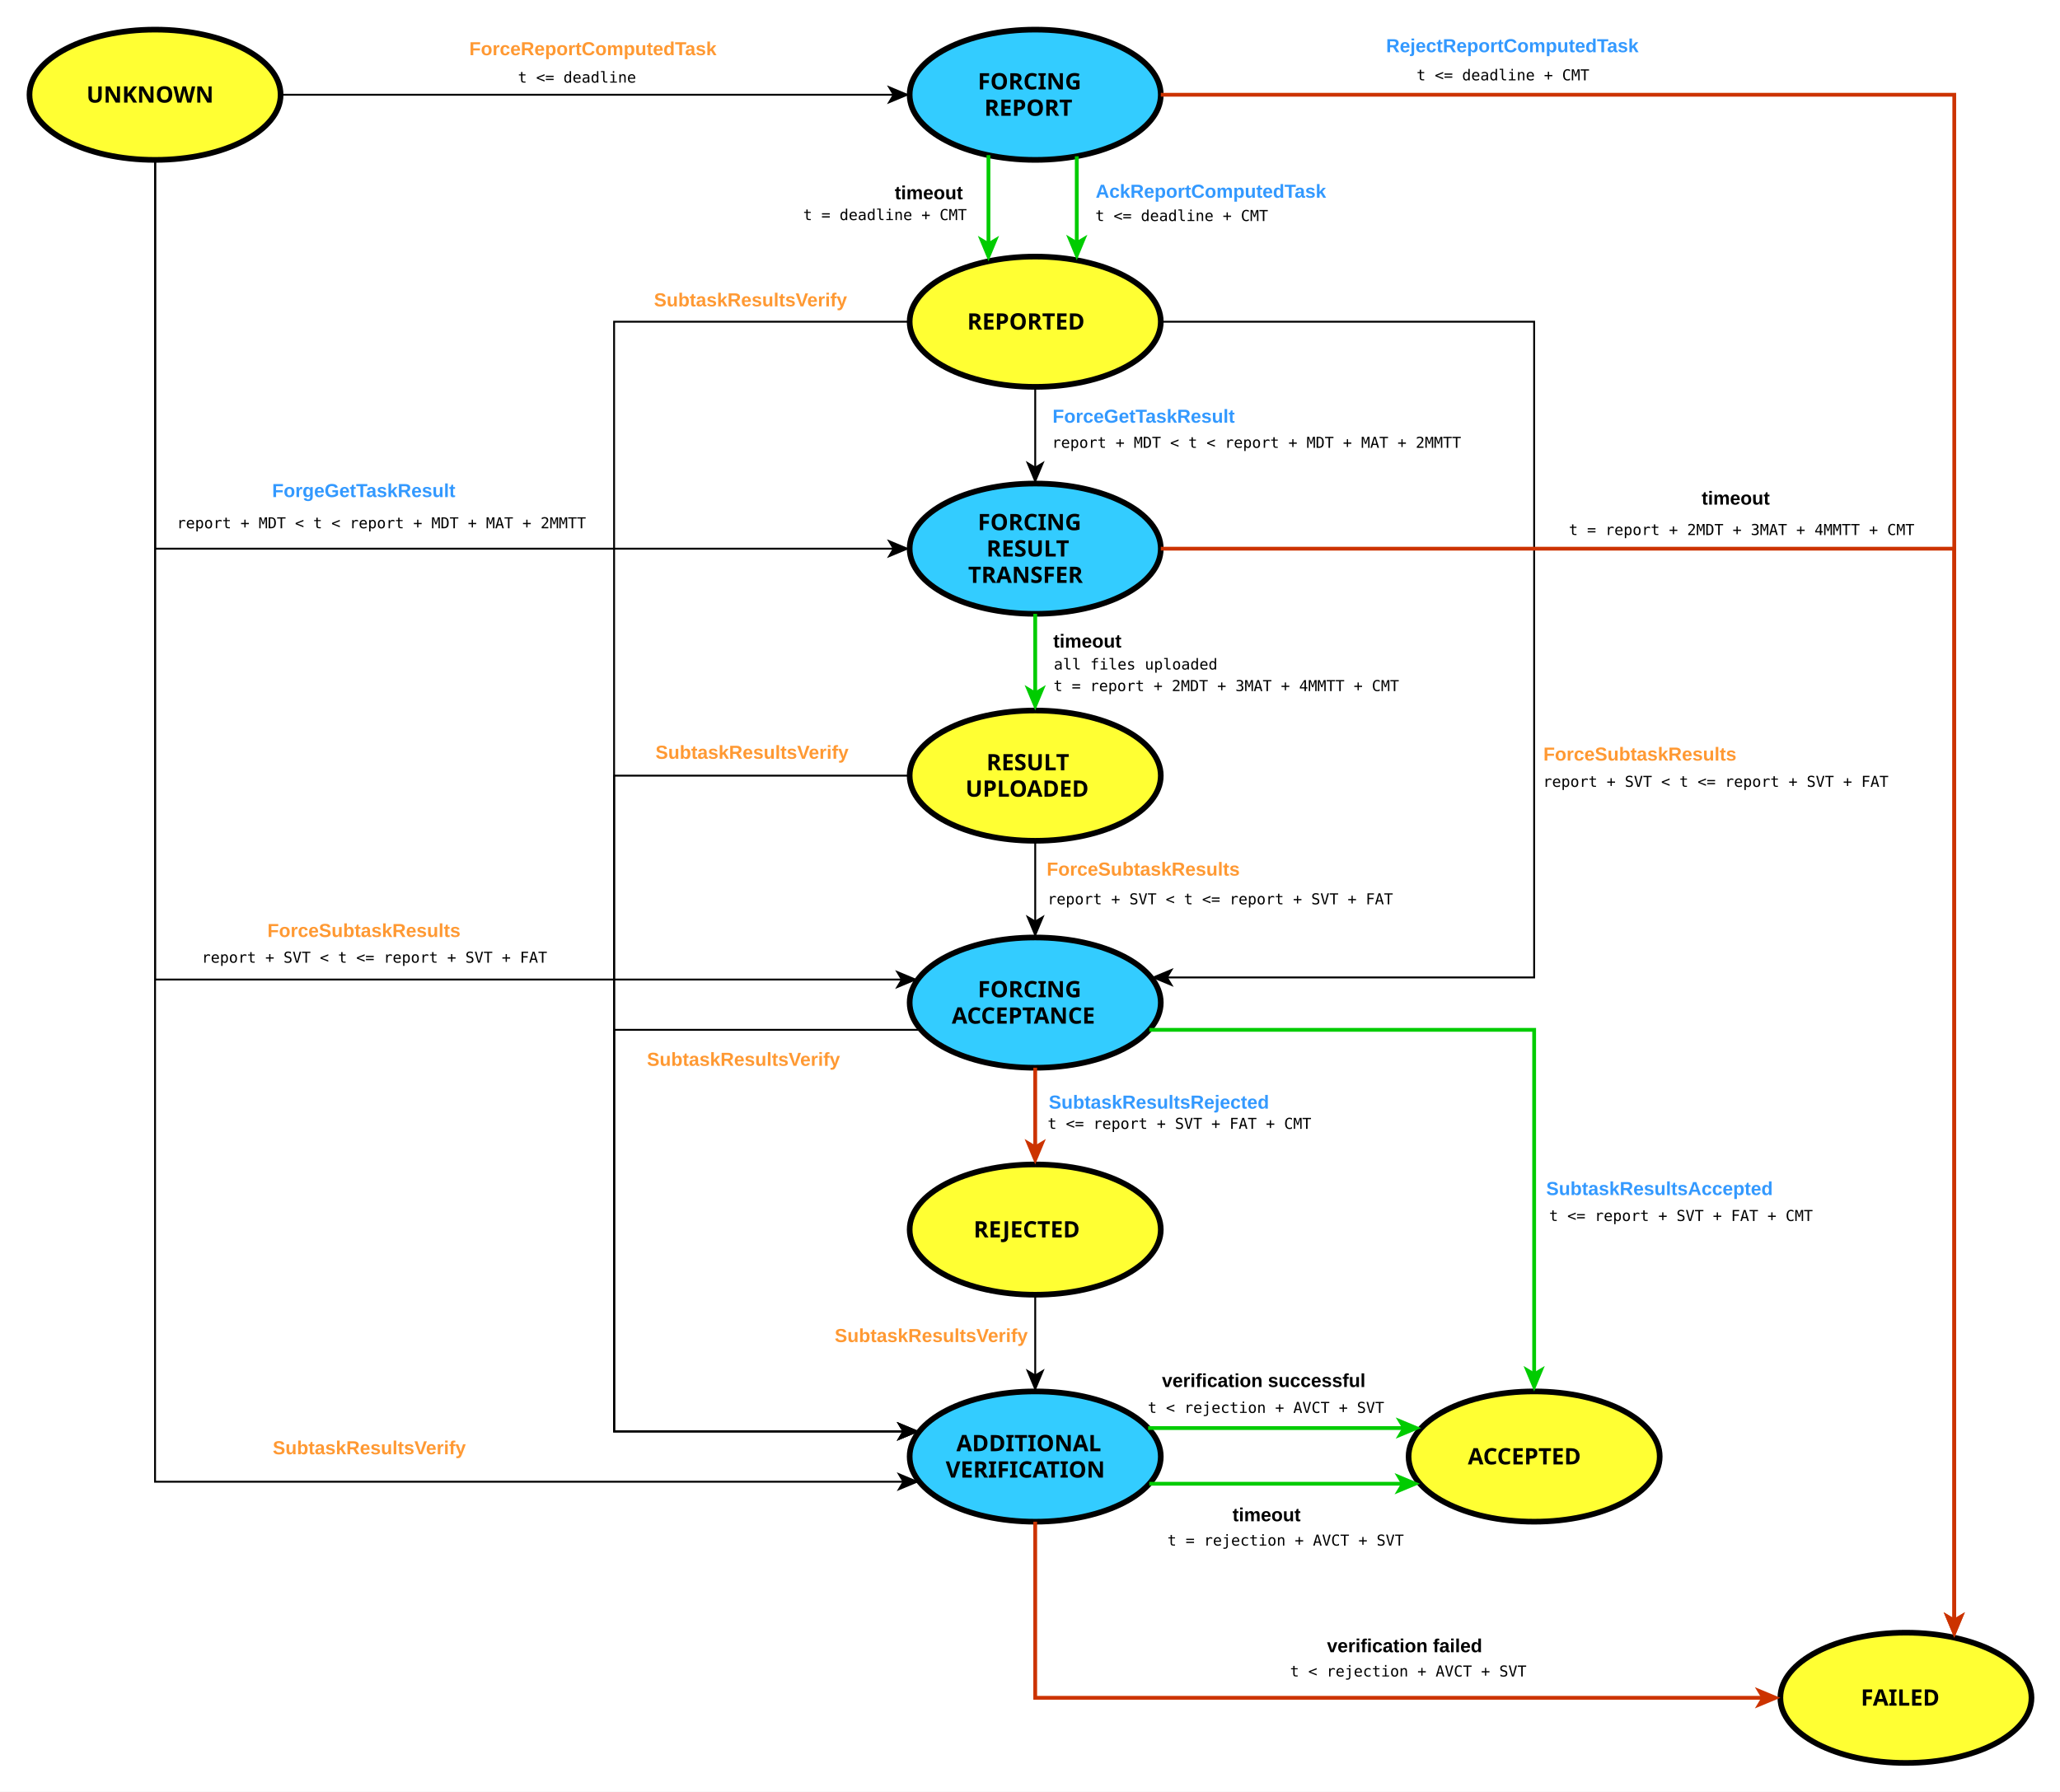
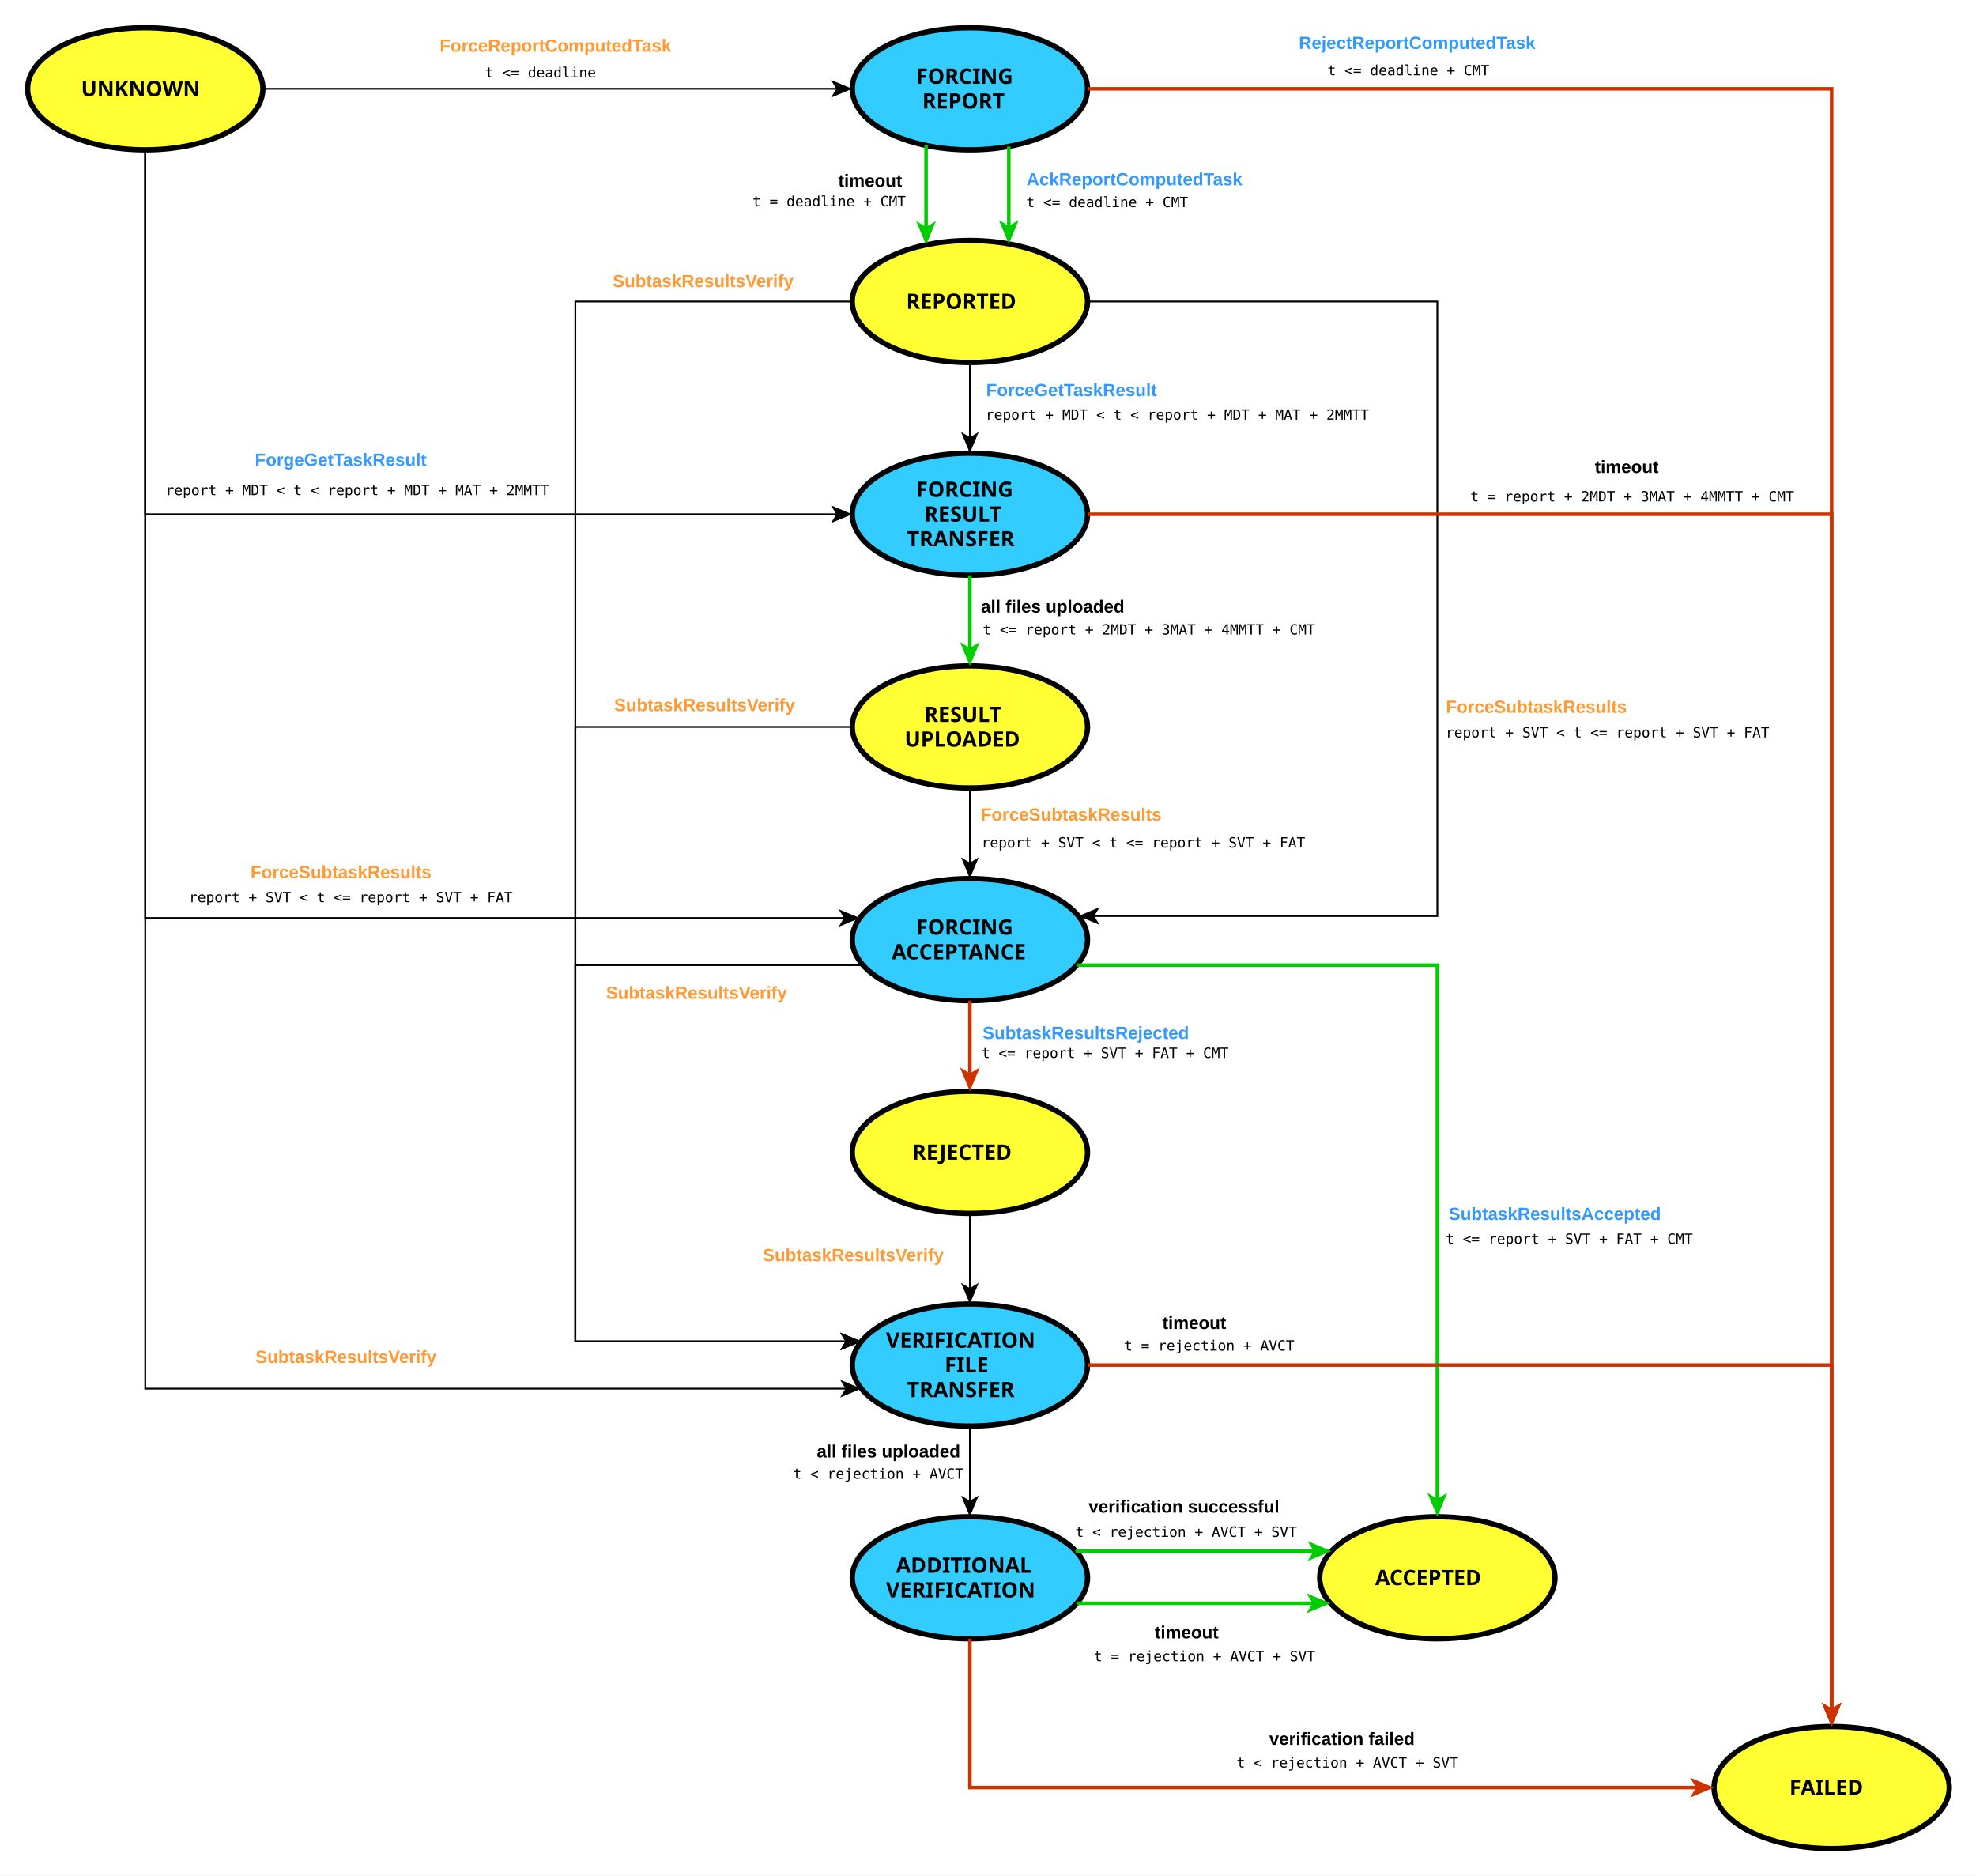
- <svg xmlns="http://www.w3.org/2000/svg" fill-opacity="1" color-rendering="auto" color-interpolation="auto" text-rendering="auto" stroke="black" stroke-linecap="square" width="1091" stroke-miterlimit="10" shape-rendering="auto" stroke-opacity="1" fill="black" stroke-dasharray="none" font-weight="normal" stroke-width="1" height="949" font-family="'Dialog'" font-style="normal" stroke-linejoin="miter" font-size="12px" stroke-dashoffset="0" image-rendering="auto">
+ <svg xmlns="http://www.w3.org/2000/svg" fill-opacity="1" color-rendering="auto" color-interpolation="auto" text-rendering="auto" stroke="black" stroke-linecap="square" width="1117" stroke-miterlimit="10" shape-rendering="auto" stroke-opacity="1" fill="black" stroke-dasharray="none" font-weight="normal" stroke-width="1" height="1060" font-family="'Dialog'" font-style="normal" stroke-linejoin="miter" font-size="12px" stroke-dashoffset="0" image-rendering="auto">
  <defs id="genericDefs" />
  <g>
    <defs id="defs1">
      <clipPath clipPathUnits="userSpaceOnUse" id="clipPath1">
-         <path d="M0 0 L1091 0 L1091 949 L0 949 L0 0 Z" />
+         <path d="M0 0 L1117 0 L1117 1060 L0 1060 L0 0 Z" />
      </clipPath>
      <clipPath clipPathUnits="userSpaceOnUse" id="clipPath2">
-         <path d="M-449 398 L642 398 L642 1347 L-449 1347 L-449 398 Z" />
+         <path d="M-449 398 L668 398 L668 1458 L-449 1458 L-449 398 Z" />
      </clipPath>
    </defs>
    <g fill="white" text-rendering="geometricPrecision" shape-rendering="geometricPrecision" transform="translate(449,-398)" stroke="white">
-       <rect x="-449" width="1091" height="949" y="398" clip-path="url(#clipPath2)" stroke="none" />
+       <rect x="-449" width="1117" height="1060" y="398" clip-path="url(#clipPath2)" stroke="none" />
    </g>
    <g fill="rgb(255,255,51)" text-rendering="geometricPrecision" shape-rendering="geometricPrecision" transform="matrix(1,0,0,1,449,-398)" stroke="rgb(255,255,51)">
      <ellipse rx="66.5" ry="34.5" clip-path="url(#clipPath2)" cx="-366.883" cy="448.186" stroke="none" />
    </g>
    <g text-rendering="geometricPrecision" stroke-miterlimit="1.45" stroke-width="3" shape-rendering="geometricPrecision" transform="matrix(1,0,0,1,449,-398)" stroke-linecap="butt">
      <ellipse rx="66.5" fill="none" ry="34.5" clip-path="url(#clipPath2)" cx="-366.883" cy="448.186" />
      <text x="-403.188" y="452.341" clip-path="url(#clipPath2)" font-family="sans-serif" stroke="none" font-weight="bold" stroke-width="1" xml:space="preserve">UNKNOWN</text>
    </g>
    <g fill="rgb(51,204,255)" text-rendering="geometricPrecision" shape-rendering="geometricPrecision" transform="matrix(1,0,0,1,449,-398)" stroke="rgb(51,204,255)">
      <ellipse rx="66.5" ry="34.5" clip-path="url(#clipPath2)" cx="99.264" cy="448.186" stroke="none" />
    </g>
    <g text-rendering="geometricPrecision" stroke-miterlimit="1.45" stroke-width="3" shape-rendering="geometricPrecision" transform="matrix(1,0,0,1,449,-398)" stroke-linecap="butt">
      <ellipse rx="66.5" fill="none" ry="34.5" clip-path="url(#clipPath2)" cx="99.264" cy="448.186" />
      <text x="68.863" y="445.356" clip-path="url(#clipPath2)" font-family="sans-serif" stroke="none" font-weight="bold" stroke-width="1" xml:space="preserve">FORCING</text>
      <text x="72.335" y="459.325" clip-path="url(#clipPath2)" font-family="sans-serif" stroke="none" font-weight="bold" stroke-width="1" xml:space="preserve">REPORT</text>
    </g>
    <g fill="rgb(255,255,51)" text-rendering="geometricPrecision" shape-rendering="geometricPrecision" transform="matrix(1,0,0,1,449,-398)" stroke="rgb(255,255,51)">
      <ellipse rx="66.5" ry="34.5" clip-path="url(#clipPath2)" cx="99.264" cy="568.404" stroke="none" />
    </g>
    <g text-rendering="geometricPrecision" stroke-miterlimit="1.45" stroke-width="3" shape-rendering="geometricPrecision" transform="matrix(1,0,0,1,449,-398)" stroke-linecap="butt">
      <ellipse rx="66.5" fill="none" ry="34.5" clip-path="url(#clipPath2)" cx="99.264" cy="568.404" />
      <text x="63.256" y="572.558" clip-path="url(#clipPath2)" font-family="sans-serif" stroke="none" font-weight="bold" stroke-width="1" xml:space="preserve">REPORTED</text>
    </g>
    <g fill="rgb(51,204,255)" text-rendering="geometricPrecision" shape-rendering="geometricPrecision" transform="matrix(1,0,0,1,449,-398)" stroke="rgb(51,204,255)">
      <ellipse rx="66.5" ry="34.5" clip-path="url(#clipPath2)" cx="99.264" cy="688.621" stroke="none" />
    </g>
    <g text-rendering="geometricPrecision" stroke-miterlimit="1.45" stroke-width="3" shape-rendering="geometricPrecision" transform="matrix(1,0,0,1,449,-398)" stroke-linecap="butt">
      <ellipse rx="66.5" fill="none" ry="34.5" clip-path="url(#clipPath2)" cx="99.264" cy="688.621" />
      <text x="68.863" y="678.807" clip-path="url(#clipPath2)" font-family="sans-serif" stroke="none" font-weight="bold" stroke-width="1" xml:space="preserve">FORCING</text>
      <text x="73.436" y="692.775" clip-path="url(#clipPath2)" font-family="sans-serif" stroke="none" font-weight="bold" stroke-width="1" xml:space="preserve">RESULT</text>
      <text x="63.748" y="706.744" clip-path="url(#clipPath2)" font-family="sans-serif" stroke="none" font-weight="bold" stroke-width="1" xml:space="preserve">TRANSFER</text>
    </g>
    <g fill="rgb(255,255,51)" text-rendering="geometricPrecision" shape-rendering="geometricPrecision" transform="matrix(1,0,0,1,449,-398)" stroke="rgb(255,255,51)">
      <ellipse rx="66.5" ry="34.5" clip-path="url(#clipPath2)" cx="99.264" cy="808.839" stroke="none" />
    </g>
    <g text-rendering="geometricPrecision" stroke-miterlimit="1.45" stroke-width="3" shape-rendering="geometricPrecision" transform="matrix(1,0,0,1,449,-398)" stroke-linecap="butt">
      <ellipse rx="66.5" fill="none" ry="34.5" clip-path="url(#clipPath2)" cx="99.264" cy="808.839" />
      <text x="73.436" y="806.009" clip-path="url(#clipPath2)" font-family="sans-serif" stroke="none" font-weight="bold" stroke-width="1" xml:space="preserve">RESULT</text>
      <text x="62.368" y="819.977" clip-path="url(#clipPath2)" font-family="sans-serif" stroke="none" font-weight="bold" stroke-width="1" xml:space="preserve">UPLOADED</text>
    </g>
    <g fill="rgb(51,204,255)" text-rendering="geometricPrecision" shape-rendering="geometricPrecision" transform="matrix(1,0,0,1,449,-398)" stroke="rgb(51,204,255)">
      <ellipse rx="66.5" ry="34.5" clip-path="url(#clipPath2)" cx="99.264" cy="929.056" stroke="none" />
    </g>
    <g text-rendering="geometricPrecision" stroke-miterlimit="1.45" stroke-width="3" shape-rendering="geometricPrecision" transform="matrix(1,0,0,1,449,-398)" stroke-linecap="butt">
      <ellipse rx="66.5" fill="none" ry="34.5" clip-path="url(#clipPath2)" cx="99.264" cy="929.056" />
      <text x="68.863" y="926.226" clip-path="url(#clipPath2)" font-family="sans-serif" stroke="none" font-weight="bold" stroke-width="1" xml:space="preserve">FORCING</text>
      <text x="55.059" y="940.195" clip-path="url(#clipPath2)" font-family="sans-serif" stroke="none" font-weight="bold" stroke-width="1" xml:space="preserve">ACCEPTANCE</text>
    </g>
    <g fill="rgb(255,255,51)" text-rendering="geometricPrecision" shape-rendering="geometricPrecision" transform="matrix(1,0,0,1,449,-398)" stroke="rgb(255,255,51)">
-       <ellipse rx="66.5" ry="34.5" clip-path="url(#clipPath2)" cx="363.505" cy="1169.491" stroke="none" />
-     </g>
-     <g text-rendering="geometricPrecision" stroke-miterlimit="1.45" stroke-width="3" shape-rendering="geometricPrecision" transform="matrix(1,0,0,1,449,-398)" stroke-linecap="butt">
-       <ellipse rx="66.5" fill="none" ry="34.5" clip-path="url(#clipPath2)" cx="363.505" cy="1169.491" />
-       <text x="328.386" y="1173.645" clip-path="url(#clipPath2)" font-family="sans-serif" stroke="none" font-weight="bold" stroke-width="1" xml:space="preserve">ACCEPTED</text>
+       <ellipse rx="66.5" ry="34.5" clip-path="url(#clipPath2)" cx="363.505" cy="1289.709" stroke="none" />
+     </g>
+     <g text-rendering="geometricPrecision" stroke-miterlimit="1.45" stroke-width="3" shape-rendering="geometricPrecision" transform="matrix(1,0,0,1,449,-398)" stroke-linecap="butt">
+       <ellipse rx="66.5" fill="none" ry="34.5" clip-path="url(#clipPath2)" cx="363.505" cy="1289.709" />
+       <text x="328.386" y="1293.863" clip-path="url(#clipPath2)" font-family="sans-serif" stroke="none" font-weight="bold" stroke-width="1" xml:space="preserve">ACCEPTED</text>
    </g>
    <g fill="rgb(255,255,51)" text-rendering="geometricPrecision" shape-rendering="geometricPrecision" transform="matrix(1,0,0,1,449,-398)" stroke="rgb(255,255,51)">
      <ellipse rx="66.5" ry="34.5" clip-path="url(#clipPath2)" cx="99.264" cy="1049.274" stroke="none" />
    </g>
    <g text-rendering="geometricPrecision" stroke-miterlimit="1.45" stroke-width="3" shape-rendering="geometricPrecision" transform="matrix(1,0,0,1,449,-398)" stroke-linecap="butt">
      <ellipse rx="66.5" fill="none" ry="34.5" clip-path="url(#clipPath2)" cx="99.264" cy="1049.274" />
      <text x="66.639" y="1053.428" clip-path="url(#clipPath2)" font-family="sans-serif" stroke="none" font-weight="bold" stroke-width="1" xml:space="preserve">REJECTED</text>
    </g>
    <g fill="rgb(51,204,255)" text-rendering="geometricPrecision" shape-rendering="geometricPrecision" transform="matrix(1,0,0,1,449,-398)" stroke="rgb(51,204,255)">
      <ellipse rx="66.5" ry="34.5" clip-path="url(#clipPath2)" cx="99.264" cy="1169.491" stroke="none" />
    </g>
    <g text-rendering="geometricPrecision" stroke-miterlimit="1.45" stroke-width="3" shape-rendering="geometricPrecision" transform="matrix(1,0,0,1,449,-398)" stroke-linecap="butt">
      <ellipse rx="66.5" fill="none" ry="34.5" clip-path="url(#clipPath2)" cx="99.264" cy="1169.491" />
-       <text x="57.514" y="1166.661" clip-path="url(#clipPath2)" font-family="sans-serif" stroke="none" font-weight="bold" stroke-width="1" xml:space="preserve">ADDITIONAL</text>
-       <text x="51.845" y="1180.63" clip-path="url(#clipPath2)" font-family="sans-serif" stroke="none" font-weight="bold" stroke-width="1" xml:space="preserve">VERIFICATION</text>
-     </g>
-     <g fill="rgb(255,255,51)" text-rendering="geometricPrecision" shape-rendering="geometricPrecision" transform="matrix(1,0,0,1,449,-398)" stroke="rgb(255,255,51)">
-       <ellipse rx="66.5" ry="34.5" clip-path="url(#clipPath2)" cx="560.402" cy="1297.274" stroke="none" />
-     </g>
-     <g text-rendering="geometricPrecision" stroke-miterlimit="1.45" stroke-width="3" shape-rendering="geometricPrecision" transform="matrix(1,0,0,1,449,-398)" stroke-linecap="butt">
-       <ellipse rx="66.5" fill="none" ry="34.5" clip-path="url(#clipPath2)" cx="560.402" cy="1297.274" />
-       <text x="536.525" y="1301.429" clip-path="url(#clipPath2)" font-family="sans-serif" stroke="none" font-weight="bold" stroke-width="1" xml:space="preserve">FAILED</text>
+       <text x="51.845" y="1159.677" clip-path="url(#clipPath2)" font-family="sans-serif" stroke="none" font-weight="bold" stroke-width="1" xml:space="preserve">VERIFICATION</text>
+       <text x="85.012" y="1173.645" clip-path="url(#clipPath2)" font-family="sans-serif" stroke="none" font-weight="bold" stroke-width="1" xml:space="preserve">FILE</text>
+       <text x="63.748" y="1187.614" clip-path="url(#clipPath2)" font-family="sans-serif" stroke="none" font-weight="bold" stroke-width="1" xml:space="preserve">TRANSFER</text>
+     </g>
+     <g fill="rgb(255,255,51)" text-rendering="geometricPrecision" shape-rendering="geometricPrecision" transform="matrix(1,0,0,1,449,-398)" stroke="rgb(255,255,51)">
+       <ellipse rx="66.5" ry="34.5" clip-path="url(#clipPath2)" cx="586.402" cy="1408.274" stroke="none" />
+     </g>
+     <g text-rendering="geometricPrecision" stroke-miterlimit="1.45" stroke-width="3" shape-rendering="geometricPrecision" transform="matrix(1,0,0,1,449,-398)" stroke-linecap="butt">
+       <ellipse rx="66.5" fill="none" ry="34.5" clip-path="url(#clipPath2)" cx="586.402" cy="1408.274" />
+       <text x="562.525" y="1412.429" clip-path="url(#clipPath2)" font-family="sans-serif" stroke="none" font-weight="bold" stroke-width="1" xml:space="preserve">FAILED</text>
+     </g>
+     <g fill="rgb(51,204,255)" text-rendering="geometricPrecision" shape-rendering="geometricPrecision" transform="matrix(1,0,0,1,449,-398)" stroke="rgb(51,204,255)">
+       <ellipse rx="66.5" ry="34.5" clip-path="url(#clipPath2)" cx="99.264" cy="1289.709" stroke="none" />
+     </g>
+     <g text-rendering="geometricPrecision" stroke-miterlimit="1.45" stroke-width="3" shape-rendering="geometricPrecision" transform="matrix(1,0,0,1,449,-398)" stroke-linecap="butt">
+       <ellipse rx="66.5" fill="none" ry="34.5" clip-path="url(#clipPath2)" cx="99.264" cy="1289.709" />
+       <text x="57.514" y="1286.879" clip-path="url(#clipPath2)" font-family="sans-serif" stroke="none" font-weight="bold" stroke-width="1" xml:space="preserve">ADDITIONAL</text>
+       <text x="51.845" y="1300.847" clip-path="url(#clipPath2)" font-family="sans-serif" stroke="none" font-weight="bold" stroke-width="1" xml:space="preserve">VERIFICATION</text>
      <path fill="none" d="M-300.399 448.186 L24.733 448.186" stroke-width="1" clip-path="url(#clipPath2)" />
      <path d="M32.733 448.186 L20.733 443.186 L23.733 448.186 L20.733 453.186 Z" stroke-width="1" clip-path="url(#clipPath2)" stroke="none" />
    </g>
    <g stroke-linecap="butt" font-size="10px" transform="matrix(1,0,0,1,449,-398)" fill="rgb(255,153,51)" text-rendering="geometricPrecision" font-family="'Arial'" shape-rendering="geometricPrecision" stroke="rgb(255,153,51)" font-weight="bold" stroke-miterlimit="1.45">
      <text x="-200.452" xml:space="preserve" y="427.253" clip-path="url(#clipPath2)" stroke="none">ForceReportComputedTask</text>
    </g>
    <g font-size="8px" stroke-linecap="butt" transform="matrix(1,0,0,1,449,-398)" text-rendering="geometricPrecision" font-family="monospace" shape-rendering="geometricPrecision" stroke-miterlimit="1.45">
      <text x="-174.716" xml:space="preserve" y="441.756" clip-path="url(#clipPath2)" stroke="none">t &lt;= deadline</text>
    </g>
    <g stroke-linecap="butt" transform="matrix(1,0,0,1,449,-398)" fill="rgb(0,204,0)" text-rendering="geometricPrecision" shape-rendering="geometricPrecision" stroke="rgb(0,204,0)" stroke-width="2" stroke-miterlimit="1.45">
      <path fill="none" d="M121.264 480.772 L121.264 526.834" clip-path="url(#clipPath2)" />
      <path d="M121.264 535.834 L126.889 522.334 L121.264 525.709 L115.639 522.334 Z" clip-path="url(#clipPath2)" stroke="none" />
    </g>
    <g stroke-linecap="butt" font-size="10px" transform="matrix(1,0,0,1,449,-398)" fill="rgb(51,153,255)" text-rendering="geometricPrecision" font-family="'Arial'" shape-rendering="geometricPrecision" stroke="rgb(51,153,255)" font-weight="bold" stroke-miterlimit="1.45">
      <text x="131.266" xml:space="preserve" y="502.739" clip-path="url(#clipPath2)" stroke="none">AckReportComputedTask</text>
    </g>
    <g font-size="8px" stroke-linecap="butt" transform="matrix(1,0,0,1,449,-398)" text-rendering="geometricPrecision" font-family="monospace" shape-rendering="geometricPrecision" stroke-miterlimit="1.45">
      <text x="131.109" xml:space="preserve" y="515.064" clip-path="url(#clipPath2)" stroke="none">t &lt;= deadline + CMT</text>
    </g>
    <g stroke-linecap="butt" transform="matrix(1,0,0,1,449,-398)" fill="rgb(0,204,0)" text-rendering="geometricPrecision" shape-rendering="geometricPrecision" stroke="rgb(0,204,0)" stroke-width="2" stroke-miterlimit="1.45">
      <path fill="none" d="M74.5 480.175 L74.5 527.395" clip-path="url(#clipPath2)" />
      <path d="M74.5 536.395 L80.125 522.895 L74.5 526.27 L68.875 522.895 Z" clip-path="url(#clipPath2)" stroke="none" />
    </g>
    <g font-size="10px" stroke-linecap="butt" transform="matrix(1,0,0,1,449,-398)" text-rendering="geometricPrecision" font-family="'Arial'" shape-rendering="geometricPrecision" font-weight="bold" stroke-miterlimit="1.45">
      <text x="24.846" xml:space="preserve" y="503.539" clip-path="url(#clipPath2)" stroke="none">timeout</text>
      <text x="-23.648" font-size="8px" y="514.584" clip-path="url(#clipPath2)" font-family="monospace" stroke="none" font-weight="normal" xml:space="preserve">t = deadline + CMT</text>
      <path fill="none" d="M-366.883 482.683 L-366.883 688.621 L24.729 688.621" clip-path="url(#clipPath2)" />
      <path d="M32.729 688.621 L20.729 683.621 L23.729 688.621 L20.729 693.621 Z" stroke="none" clip-path="url(#clipPath2)" />
      <text fill="rgb(51,153,255)" x="-304.894" xml:space="preserve" y="661.288" clip-path="url(#clipPath2)" stroke="none">ForgeGetTaskResult</text>
      <text x="-355.383" font-size="8px" y="677.815" clip-path="url(#clipPath2)" font-family="monospace" stroke="none" font-weight="normal" xml:space="preserve">report + MDT &lt; t &lt; report + MDT + MAT + 2MMTT</text>
      <path fill="none" d="M99.264 602.904 L99.264 646.121" clip-path="url(#clipPath2)" />
      <path d="M99.264 654.121 L104.264 642.121 L99.264 645.121 L94.264 642.121 Z" stroke="none" clip-path="url(#clipPath2)" />
      <text fill="rgb(51,153,255)" x="108.437" xml:space="preserve" y="621.898" clip-path="url(#clipPath2)" stroke="none">ForceGetTaskResult</text>
      <text x="108.095" font-size="8px" y="635.21" clip-path="url(#clipPath2)" font-family="monospace" stroke="none" font-weight="normal" xml:space="preserve">report + MDT &lt; t &lt; report + MDT + MAT + 2MMTT</text>
    </g>
    <g stroke-linecap="butt" transform="matrix(1,0,0,1,449,-398)" fill="rgb(0,204,0)" text-rendering="geometricPrecision" shape-rendering="geometricPrecision" stroke="rgb(0,204,0)" stroke-width="2" stroke-miterlimit="1.45">
      <path fill="none" d="M99.264 723.121 L99.264 765.339" clip-path="url(#clipPath2)" />
      <path d="M99.264 774.339 L104.889 760.839 L99.264 764.214 L93.639 760.839 Z" clip-path="url(#clipPath2)" stroke="none" />
    </g>
    <g font-size="10px" stroke-linecap="butt" transform="matrix(1,0,0,1,449,-398)" text-rendering="geometricPrecision" font-family="'Arial'" shape-rendering="geometricPrecision" font-weight="bold" stroke-miterlimit="1.45">
-       <text x="108.81" xml:space="preserve" y="740.997" clip-path="url(#clipPath2)" stroke="none">timeout</text>
-       <text x="108.953" font-size="8px" y="764.052" clip-path="url(#clipPath2)" font-family="monospace" stroke="none" font-weight="normal" xml:space="preserve">t = report + 2MDT + 3MAT + 4MMTT + CMT</text>
-       <text x="109.117" font-size="8px" y="752.622" clip-path="url(#clipPath2)" font-family="monospace" stroke="none" font-weight="normal" xml:space="preserve">all files uploaded</text>
+       <text x="105.501" xml:space="preserve" y="744.197" clip-path="url(#clipPath2)" stroke="none">all files uploaded</text>
+       <text x="106.545" font-size="8px" y="756.619" clip-path="url(#clipPath2)" font-family="monospace" stroke="none" font-weight="normal" xml:space="preserve">t &lt;= report + 2MDT + 3MAT + 4MMTT + CMT</text>
      <path fill="none" d="M-366.883 482.685 L-366.883 916.833 L29.065 916.833" clip-path="url(#clipPath2)" />
      <path d="M37.065 916.833 L25.065 911.833 L28.065 916.833 L25.065 921.833 Z" stroke="none" clip-path="url(#clipPath2)" />
      <text fill="rgb(255,153,51)" x="-307.379" xml:space="preserve" y="894.3" clip-path="url(#clipPath2)" stroke="none">ForceSubtaskResults</text>
      <text x="-342.228" font-size="8px" y="907.922" clip-path="url(#clipPath2)" font-family="monospace" stroke="none" font-weight="normal" xml:space="preserve">report + SVT &lt; t &lt;= report + SVT + FAT</text>
      <path fill="none" d="M165.77 568.404 L363.505 568.404 L363.505 915.722 L168.583 915.722" clip-path="url(#clipPath2)" />
      <path d="M160.583 915.722 L172.583 920.722 L169.583 915.722 L172.583 910.722 Z" stroke="none" clip-path="url(#clipPath2)" />
      <text fill="rgb(255,153,51)" x="368.377" xml:space="preserve" y="800.87" clip-path="url(#clipPath2)" stroke="none">ForceSubtaskResults</text>
      <text x="368.158" font-size="8px" y="814.773" clip-path="url(#clipPath2)" font-family="monospace" stroke="none" font-weight="normal" xml:space="preserve">report + SVT &lt; t &lt;= report + SVT + FAT</text>
      <path fill="none" d="M99.264 843.353 L99.264 886.556" clip-path="url(#clipPath2)" />
      <path d="M99.264 894.556 L104.264 882.556 L99.264 885.556 L94.264 882.556 Z" stroke="none" clip-path="url(#clipPath2)" />
      <text fill="rgb(255,153,51)" x="105.337" xml:space="preserve" y="861.791" clip-path="url(#clipPath2)" stroke="none">ForceSubtaskResults</text>
      <text x="105.753" font-size="8px" y="876.999" clip-path="url(#clipPath2)" font-family="monospace" stroke="none" font-weight="normal" xml:space="preserve">report + SVT &lt; t &lt;= report + SVT + FAT</text>
    </g>
    <g stroke-linecap="butt" transform="matrix(1,0,0,1,449,-398)" fill="rgb(0,204,0)" text-rendering="geometricPrecision" shape-rendering="geometricPrecision" stroke="rgb(0,204,0)" stroke-width="2" stroke-miterlimit="1.45">
-       <path fill="none" d="M159.692 943.472 L363.505 943.472 L363.505 1126.005" clip-path="url(#clipPath2)" />
-       <path d="M363.505 1135.005 L369.13 1121.505 L363.505 1124.88 L357.88 1121.505 Z" clip-path="url(#clipPath2)" stroke="none" />
-     </g>
-     <g stroke-linecap="butt" font-size="10px" transform="matrix(1,0,0,1,449,-398)" fill="rgb(51,153,255)" text-rendering="geometricPrecision" font-family="'Arial'" shape-rendering="geometricPrecision" stroke="rgb(51,153,255)" font-weight="bold" stroke-miterlimit="1.45">
-       <text x="369.885" xml:space="preserve" y="1030.989" clip-path="url(#clipPath2)" stroke="none">SubtaskResultsAccepted</text>
-     </g>
-     <g font-size="8px" stroke-linecap="butt" transform="matrix(1,0,0,1,449,-398)" text-rendering="geometricPrecision" font-family="monospace" shape-rendering="geometricPrecision" stroke-miterlimit="1.45">
-       <text x="371.432" xml:space="preserve" y="1044.727" clip-path="url(#clipPath2)" stroke="none">t &lt;= report + SVT + FAT + CMT</text>
+       <path fill="none" d="M159.692 943.472 L363.505 943.472 L363.505 1246.238" clip-path="url(#clipPath2)" />
+       <path d="M363.505 1255.238 L369.13 1241.738 L363.505 1245.113 L357.88 1241.738 Z" clip-path="url(#clipPath2)" stroke="none" />
+     </g>
+     <g stroke-linecap="butt" font-size="10px" transform="matrix(1,0,0,1,449,-398)" fill="rgb(51,153,255)" text-rendering="geometricPrecision" font-family="'Arial'" shape-rendering="geometricPrecision" stroke="rgb(51,153,255)" font-weight="bold" stroke-miterlimit="1.45">
+       <text x="369.885" xml:space="preserve" y="1087.459" clip-path="url(#clipPath2)" stroke="none">SubtaskResultsAccepted</text>
+     </g>
+     <g font-size="8px" stroke-linecap="butt" transform="matrix(1,0,0,1,449,-398)" text-rendering="geometricPrecision" font-family="monospace" shape-rendering="geometricPrecision" stroke-miterlimit="1.45">
+       <text x="368.232" xml:space="preserve" y="1100.953" clip-path="url(#clipPath2)" stroke="none">t &lt;= report + SVT + FAT + CMT</text>
    </g>
    <g stroke-linecap="butt" transform="matrix(1,0,0,1,449,-398)" fill="rgb(204,51,0)" text-rendering="geometricPrecision" shape-rendering="geometricPrecision" stroke="rgb(204,51,0)" stroke-width="2" stroke-miterlimit="1.45">
      <path fill="none" d="M99.264 963.539 L99.264 1005.774" clip-path="url(#clipPath2)" />
      <path d="M99.264 1014.774 L104.889 1001.274 L99.264 1004.649 L93.639 1001.274 Z" clip-path="url(#clipPath2)" stroke="none" />
    </g>
    <g stroke-linecap="butt" font-size="10px" transform="matrix(1,0,0,1,449,-398)" fill="rgb(51,153,255)" text-rendering="geometricPrecision" font-family="'Arial'" shape-rendering="geometricPrecision" stroke="rgb(51,153,255)" font-weight="bold" stroke-miterlimit="1.45">
      <text x="106.425" xml:space="preserve" y="985.209" clip-path="url(#clipPath2)" stroke="none">SubtaskResultsRejected</text>
    </g>
    <g font-size="8px" stroke-linecap="butt" transform="matrix(1,0,0,1,449,-398)" text-rendering="geometricPrecision" font-family="monospace" shape-rendering="geometricPrecision" stroke-miterlimit="1.45">
      <text x="105.827" xml:space="preserve" y="995.934" clip-path="url(#clipPath2)" stroke="none">t &lt;= report + SVT + FAT + CMT</text>
      <path fill="none" d="M-366.883 482.721 L-366.883 1182.824 L29.925 1182.824" clip-path="url(#clipPath2)" />
      <path d="M37.925 1182.824 L25.925 1177.824 L28.925 1182.824 L25.925 1187.824 Z" stroke="none" clip-path="url(#clipPath2)" />
    </g>
    <g stroke-linecap="butt" font-size="10px" transform="matrix(1,0,0,1,449,-398)" fill="rgb(255,153,51)" text-rendering="geometricPrecision" font-family="'Arial'" shape-rendering="geometricPrecision" stroke="rgb(255,153,51)" font-weight="bold" stroke-miterlimit="1.45">
      <text x="-304.563" xml:space="preserve" y="1168.291" clip-path="url(#clipPath2)" stroke="none">SubtaskResultsVerify</text>
    </g>
    <g text-rendering="geometricPrecision" stroke-miterlimit="1.45" shape-rendering="geometricPrecision" transform="matrix(1,0,0,1,449,-398)" stroke-linecap="butt">
      <path fill="none" d="M99.264 1083.774 L99.264 1126.991" clip-path="url(#clipPath2)" />
      <path d="M99.264 1134.991 L104.264 1122.991 L99.264 1125.991 L94.264 1122.991 Z" clip-path="url(#clipPath2)" stroke="none" />
    </g>
    <g stroke-linecap="butt" font-size="10px" transform="matrix(1,0,0,1,449,-398)" fill="rgb(255,153,51)" text-rendering="geometricPrecision" font-family="'Arial'" shape-rendering="geometricPrecision" stroke="rgb(255,153,51)" font-weight="bold" stroke-miterlimit="1.45">
-       <text x="-6.944" xml:space="preserve" y="1108.849" clip-path="url(#clipPath2)" stroke="none">SubtaskResultsVerify</text>
+       <text x="-17.824" xml:space="preserve" y="1110.769" clip-path="url(#clipPath2)" stroke="none">SubtaskResultsVerify</text>
    </g>
    <g text-rendering="geometricPrecision" stroke-miterlimit="1.45" shape-rendering="geometricPrecision" transform="matrix(1,0,0,1,449,-398)" stroke-linecap="butt">
      <path fill="none" d="M32.763 568.404 L-123.768 568.404 L-123.768 1156.158 L29.966 1156.158" clip-path="url(#clipPath2)" />
      <path d="M37.967 1156.158 L25.966 1151.158 L28.966 1156.158 L25.966 1161.158 Z" clip-path="url(#clipPath2)" stroke="none" />
    </g>
    <g stroke-linecap="butt" font-size="10px" transform="matrix(1,0,0,1,449,-398)" fill="rgb(255,153,51)" text-rendering="geometricPrecision" font-family="'Arial'" shape-rendering="geometricPrecision" stroke="rgb(255,153,51)" font-weight="bold" stroke-miterlimit="1.45">
      <text x="-102.653" xml:space="preserve" y="560.27" clip-path="url(#clipPath2)" stroke="none">SubtaskResultsVerify</text>
    </g>
    <g text-rendering="geometricPrecision" stroke-miterlimit="1.45" shape-rendering="geometricPrecision" transform="matrix(1,0,0,1,449,-398)" stroke-linecap="butt">
      <path fill="none" d="M32.764 808.839 L-123.768 808.839 L-123.768 1156.158 L29.921 1156.158" clip-path="url(#clipPath2)" />
      <path d="M37.921 1156.158 L25.921 1151.158 L28.921 1156.158 L25.921 1161.158 Z" clip-path="url(#clipPath2)" stroke="none" />
    </g>
    <g stroke-linecap="butt" font-size="10px" transform="matrix(1,0,0,1,449,-398)" fill="rgb(255,153,51)" text-rendering="geometricPrecision" font-family="'Arial'" shape-rendering="geometricPrecision" stroke="rgb(255,153,51)" font-weight="bold" stroke-miterlimit="1.45">
      <text x="-101.853" xml:space="preserve" y="799.905" clip-path="url(#clipPath2)" stroke="none">SubtaskResultsVerify</text>
    </g>
    <g text-rendering="geometricPrecision" stroke-miterlimit="1.45" shape-rendering="geometricPrecision" transform="matrix(1,0,0,1,449,-398)" stroke-linecap="butt">
      <path fill="none" d="M38.83 943.472 L-123.768 943.472 L-123.768 1156.158 L29.925 1156.158" clip-path="url(#clipPath2)" />
      <path d="M37.925 1156.158 L25.925 1151.158 L28.925 1156.158 L25.925 1161.158 Z" clip-path="url(#clipPath2)" stroke="none" />
    </g>
    <g stroke-linecap="butt" font-size="10px" transform="matrix(1,0,0,1,449,-398)" fill="rgb(255,153,51)" text-rendering="geometricPrecision" font-family="'Arial'" shape-rendering="geometricPrecision" stroke="rgb(255,153,51)" font-weight="bold" stroke-miterlimit="1.45">
      <text x="-106.377" xml:space="preserve" y="962.539" clip-path="url(#clipPath2)" stroke="none">SubtaskResultsVerify</text>
    </g>
-     <g stroke-linecap="butt" transform="matrix(1,0,0,1,449,-398)" fill="rgb(0,204,0)" text-rendering="geometricPrecision" shape-rendering="geometricPrecision" stroke="rgb(0,204,0)" stroke-width="2" stroke-miterlimit="1.45">
-       <path fill="none" d="M159.051 1154.4 L294.692 1154.4" clip-path="url(#clipPath2)" />
-       <path d="M303.692 1154.4 L290.192 1148.775 L293.567 1154.4 L290.192 1160.025 Z" clip-path="url(#clipPath2)" stroke="none" />
-     </g>
-     <g font-size="10px" stroke-linecap="butt" transform="matrix(1,0,0,1,449,-398)" text-rendering="geometricPrecision" font-family="'Arial'" shape-rendering="geometricPrecision" font-weight="bold" stroke-miterlimit="1.45">
-       <text x="166.364" xml:space="preserve" y="1132.667" clip-path="url(#clipPath2)" stroke="none">verification successful</text>
-       <text x="158.871" font-size="8px" y="1146.37" clip-path="url(#clipPath2)" font-family="monospace" stroke="none" font-weight="normal" xml:space="preserve">t &lt; rejection + AVCT + SVT</text>
-     </g>
-     <g stroke-linecap="butt" transform="matrix(1,0,0,1,449,-398)" fill="rgb(0,204,0)" text-rendering="geometricPrecision" shape-rendering="geometricPrecision" stroke="rgb(0,204,0)" stroke-width="2" stroke-miterlimit="1.45">
-       <path fill="none" d="M159.681 1183.891 L294.077 1183.891" clip-path="url(#clipPath2)" />
-       <path d="M303.077 1183.891 L289.577 1178.266 L292.952 1183.891 L289.577 1189.516 Z" clip-path="url(#clipPath2)" stroke="none" />
-     </g>
-     <g font-size="10px" stroke-linecap="butt" transform="matrix(1,0,0,1,449,-398)" text-rendering="geometricPrecision" font-family="'Arial'" shape-rendering="geometricPrecision" font-weight="bold" stroke-miterlimit="1.45">
-       <text x="203.73" xml:space="preserve" y="1203.758" clip-path="url(#clipPath2)" stroke="none">timeout</text>
-       <text x="169.271" font-size="8px" y="1216.661" clip-path="url(#clipPath2)" font-family="monospace" stroke="none" font-weight="normal" xml:space="preserve">t = rejection + AVCT + SVT</text>
-     </g>
-     <g stroke-linecap="butt" transform="matrix(1,0,0,1,449,-398)" fill="rgb(204,51,0)" text-rendering="geometricPrecision" shape-rendering="geometricPrecision" stroke="rgb(204,51,0)" stroke-width="2" stroke-miterlimit="1.45">
-       <path fill="none" d="M165.778 448.186 L586.002 448.186 L586.002 1256.427" clip-path="url(#clipPath2)" />
-       <path d="M586.002 1265.427 L591.627 1251.927 L586.002 1255.302 L580.377 1251.927 Z" clip-path="url(#clipPath2)" stroke="none" />
-     </g>
-     <g stroke-linecap="butt" font-size="10px" transform="matrix(1,0,0,1,449,-398)" fill="rgb(51,153,255)" text-rendering="geometricPrecision" font-family="'Arial'" shape-rendering="geometricPrecision" stroke="rgb(51,153,255)" font-weight="bold" stroke-miterlimit="1.45">
-       <text x="285.084" xml:space="preserve" y="425.653" clip-path="url(#clipPath2)" stroke="none">RejectReportComputedTask</text>
-     </g>
-     <g font-size="8px" stroke-linecap="butt" transform="matrix(1,0,0,1,449,-398)" text-rendering="geometricPrecision" font-family="monospace" shape-rendering="geometricPrecision" stroke-miterlimit="1.45">
-       <text x="301.238" xml:space="preserve" y="440.556" clip-path="url(#clipPath2)" stroke="none">t &lt;= deadline + CMT</text>
-     </g>
-     <g stroke-linecap="butt" transform="matrix(1,0,0,1,449,-398)" fill="rgb(204,51,0)" text-rendering="geometricPrecision" shape-rendering="geometricPrecision" stroke="rgb(204,51,0)" stroke-width="2" stroke-miterlimit="1.45">
-       <path fill="none" d="M165.776 688.621 L586.002 688.621 L586.002 1256.468" clip-path="url(#clipPath2)" />
-       <path d="M586.002 1265.468 L591.627 1251.968 L586.002 1255.343 L580.377 1251.968 Z" clip-path="url(#clipPath2)" stroke="none" />
-     </g>
-     <g font-size="10px" stroke-linecap="butt" transform="matrix(1,0,0,1,449,-398)" text-rendering="geometricPrecision" font-family="'Arial'" shape-rendering="geometricPrecision" font-weight="bold" stroke-miterlimit="1.45">
-       <text x="452.198" xml:space="preserve" y="665.285" clip-path="url(#clipPath2)" stroke="none">timeout</text>
-       <text x="381.89" font-size="8px" y="681.391" clip-path="url(#clipPath2)" font-family="monospace" stroke="none" font-weight="normal" xml:space="preserve">t = report + 2MDT + 3MAT + 4MMTT + CMT</text>
-     </g>
-     <g stroke-linecap="butt" transform="matrix(1,0,0,1,449,-398)" fill="rgb(204,51,0)" text-rendering="geometricPrecision" shape-rendering="geometricPrecision" stroke="rgb(204,51,0)" stroke-width="2" stroke-miterlimit="1.45">
-       <path fill="none" d="M99.264 1203.991 L99.264 1297.274 L484.902 1297.274" clip-path="url(#clipPath2)" />
-       <path d="M493.902 1297.274 L480.402 1291.649 L483.777 1297.274 L480.402 1302.899 Z" clip-path="url(#clipPath2)" stroke="none" />
-     </g>
-     <g font-size="10px" stroke-linecap="butt" transform="matrix(1,0,0,1,449,-398)" text-rendering="geometricPrecision" font-family="'Arial'" shape-rendering="geometricPrecision" font-weight="bold" stroke-miterlimit="1.45">
-       <text x="253.776" xml:space="preserve" y="1273.141" clip-path="url(#clipPath2)" stroke="none">verification failed</text>
-       <text x="234.231" font-size="8px" y="1285.995" clip-path="url(#clipPath2)" font-family="monospace" stroke="none" font-weight="normal" xml:space="preserve">t &lt; rejection + AVCT + SVT</text>
+     <g stroke-linecap="butt" transform="matrix(1,0,0,1,449,-398)" fill="rgb(204,51,0)" text-rendering="geometricPrecision" shape-rendering="geometricPrecision" stroke="rgb(204,51,0)" stroke-width="2" stroke-miterlimit="1.45">
+       <path fill="none" d="M165.748 448.186 L586.402 448.186 L586.402 1364.748" clip-path="url(#clipPath2)" />
+       <path d="M586.402 1373.748 L592.027 1360.248 L586.402 1363.623 L580.777 1360.248 Z" clip-path="url(#clipPath2)" stroke="none" />
+     </g>
+     <g stroke-linecap="butt" font-size="10px" transform="matrix(1,0,0,1,449,-398)" fill="rgb(51,153,255)" text-rendering="geometricPrecision" font-family="'Arial'" shape-rendering="geometricPrecision" stroke="rgb(51,153,255)" font-weight="bold" stroke-miterlimit="1.45">
+       <text x="285.213" xml:space="preserve" y="425.653" clip-path="url(#clipPath2)" stroke="none">RejectReportComputedTask</text>
+     </g>
+     <g font-size="8px" stroke-linecap="butt" transform="matrix(1,0,0,1,449,-398)" text-rendering="geometricPrecision" font-family="monospace" shape-rendering="geometricPrecision" stroke-miterlimit="1.45">
+       <text x="301.377" xml:space="preserve" y="440.556" clip-path="url(#clipPath2)" stroke="none">t &lt;= deadline + CMT</text>
+     </g>
+     <g stroke-linecap="butt" transform="matrix(1,0,0,1,449,-398)" fill="rgb(204,51,0)" text-rendering="geometricPrecision" shape-rendering="geometricPrecision" stroke="rgb(204,51,0)" stroke-width="2" stroke-miterlimit="1.45">
+       <path fill="none" d="M165.782 688.621 L586.402 688.621 L586.402 1364.767" clip-path="url(#clipPath2)" />
+       <path d="M586.402 1373.767 L592.027 1360.267 L586.402 1363.642 L580.777 1360.267 Z" clip-path="url(#clipPath2)" stroke="none" />
+     </g>
+     <g font-size="10px" stroke-linecap="butt" transform="matrix(1,0,0,1,449,-398)" text-rendering="geometricPrecision" font-family="'Arial'" shape-rendering="geometricPrecision" font-weight="bold" stroke-miterlimit="1.45">
+       <text x="452.481" xml:space="preserve" y="665.285" clip-path="url(#clipPath2)" stroke="none">timeout</text>
+       <text x="382.15" font-size="8px" y="681.391" clip-path="url(#clipPath2)" font-family="monospace" stroke="none" font-weight="normal" xml:space="preserve">t = report + 2MDT + 3MAT + 4MMTT + CMT</text>
+     </g>
+     <g stroke-linecap="butt" transform="matrix(1,0,0,1,449,-398)" fill="rgb(204,51,0)" text-rendering="geometricPrecision" shape-rendering="geometricPrecision" stroke="rgb(204,51,0)" stroke-width="2" stroke-miterlimit="1.45">
+       <path fill="none" d="M165.764 1169.491 L586.402 1169.491 L586.402 1364.789" clip-path="url(#clipPath2)" />
+       <path d="M586.402 1373.789 L592.027 1360.289 L586.402 1363.664 L580.777 1360.289 Z" clip-path="url(#clipPath2)" stroke="none" />
+     </g>
+     <g font-size="10px" stroke-linecap="butt" transform="matrix(1,0,0,1,449,-398)" text-rendering="geometricPrecision" font-family="'Arial'" shape-rendering="geometricPrecision" font-weight="bold" stroke-miterlimit="1.45">
+       <text x="208.033" xml:space="preserve" y="1149.102" clip-path="url(#clipPath2)" stroke="none">timeout</text>
+       <text x="186.349" font-size="8px" y="1161.301" clip-path="url(#clipPath2)" font-family="monospace" stroke="none" font-weight="normal" xml:space="preserve">t = rejection + AVCT</text>
+       <path fill="none" d="M99.264 1203.991 L99.264 1247.209" clip-path="url(#clipPath2)" />
+       <path d="M99.264 1255.209 L104.264 1243.209 L99.264 1246.209 L94.264 1243.209 Z" stroke="none" clip-path="url(#clipPath2)" />
+       <text x="12.72" xml:space="preserve" y="1221.682" clip-path="url(#clipPath2)" stroke="none">all files uploaded</text>
+       <text x="-0.659" font-size="8px" y="1233.726" clip-path="url(#clipPath2)" font-family="monospace" stroke="none" font-weight="normal" xml:space="preserve">t &lt; rejection + AVCT</text>
+     </g>
+     <g stroke-linecap="butt" transform="matrix(1,0,0,1,449,-398)" fill="rgb(204,51,0)" text-rendering="geometricPrecision" shape-rendering="geometricPrecision" stroke="rgb(204,51,0)" stroke-width="2" stroke-miterlimit="1.45">
+       <path fill="none" d="M99.264 1324.209 L99.264 1408.274 L510.902 1408.274" clip-path="url(#clipPath2)" />
+       <path d="M519.902 1408.274 L506.402 1402.649 L509.777 1408.274 L506.402 1413.899 Z" clip-path="url(#clipPath2)" stroke="none" />
+     </g>
+     <g font-size="10px" stroke-linecap="butt" transform="matrix(1,0,0,1,449,-398)" text-rendering="geometricPrecision" font-family="'Arial'" shape-rendering="geometricPrecision" font-weight="bold" stroke-miterlimit="1.45">
+       <text x="268.455" xml:space="preserve" y="1384.141" clip-path="url(#clipPath2)" stroke="none">verification failed</text>
+       <text x="250.037" font-size="8px" y="1396.995" clip-path="url(#clipPath2)" font-family="monospace" stroke="none" font-weight="normal" xml:space="preserve">t &lt; rejection + AVCT + SVT</text>
+     </g>
+     <g stroke-linecap="butt" transform="matrix(1,0,0,1,449,-398)" fill="rgb(0,204,0)" text-rendering="geometricPrecision" shape-rendering="geometricPrecision" stroke="rgb(0,204,0)" stroke-width="2" stroke-miterlimit="1.45">
+       <path fill="none" d="M159.697 1304.109 L294.081 1304.109" clip-path="url(#clipPath2)" />
+       <path d="M303.081 1304.109 L289.581 1298.484 L292.956 1304.109 L289.581 1309.734 Z" clip-path="url(#clipPath2)" stroke="none" />
+     </g>
+     <g font-size="10px" stroke-linecap="butt" transform="matrix(1,0,0,1,449,-398)" text-rendering="geometricPrecision" font-family="'Arial'" shape-rendering="geometricPrecision" font-weight="bold" stroke-miterlimit="1.45">
+       <text x="203.73" xml:space="preserve" y="1323.975" clip-path="url(#clipPath2)" stroke="none">timeout</text>
+       <text x="169.271" font-size="8px" y="1336.878" clip-path="url(#clipPath2)" font-family="monospace" stroke="none" font-weight="normal" xml:space="preserve">t = rejection + AVCT + SVT</text>
+     </g>
+     <g stroke-linecap="butt" transform="matrix(1,0,0,1,449,-398)" fill="rgb(0,204,0)" text-rendering="geometricPrecision" shape-rendering="geometricPrecision" stroke="rgb(0,204,0)" stroke-width="2" stroke-miterlimit="1.45">
+       <path fill="none" d="M159.052 1274.617 L294.692 1274.617" clip-path="url(#clipPath2)" />
+       <path d="M303.692 1274.617 L290.192 1268.992 L293.567 1274.617 L290.192 1280.242 Z" clip-path="url(#clipPath2)" stroke="none" />
+     </g>
+     <g font-size="10px" stroke-linecap="butt" transform="matrix(1,0,0,1,449,-398)" text-rendering="geometricPrecision" font-family="'Arial'" shape-rendering="geometricPrecision" font-weight="bold" stroke-miterlimit="1.45">
+       <text x="166.364" xml:space="preserve" y="1252.884" clip-path="url(#clipPath2)" stroke="none">verification successful</text>
+       <text x="158.871" font-size="8px" y="1266.587" clip-path="url(#clipPath2)" font-family="monospace" stroke="none" font-weight="normal" xml:space="preserve">t &lt; rejection + AVCT + SVT</text>
    </g>
  </g>
</svg>
